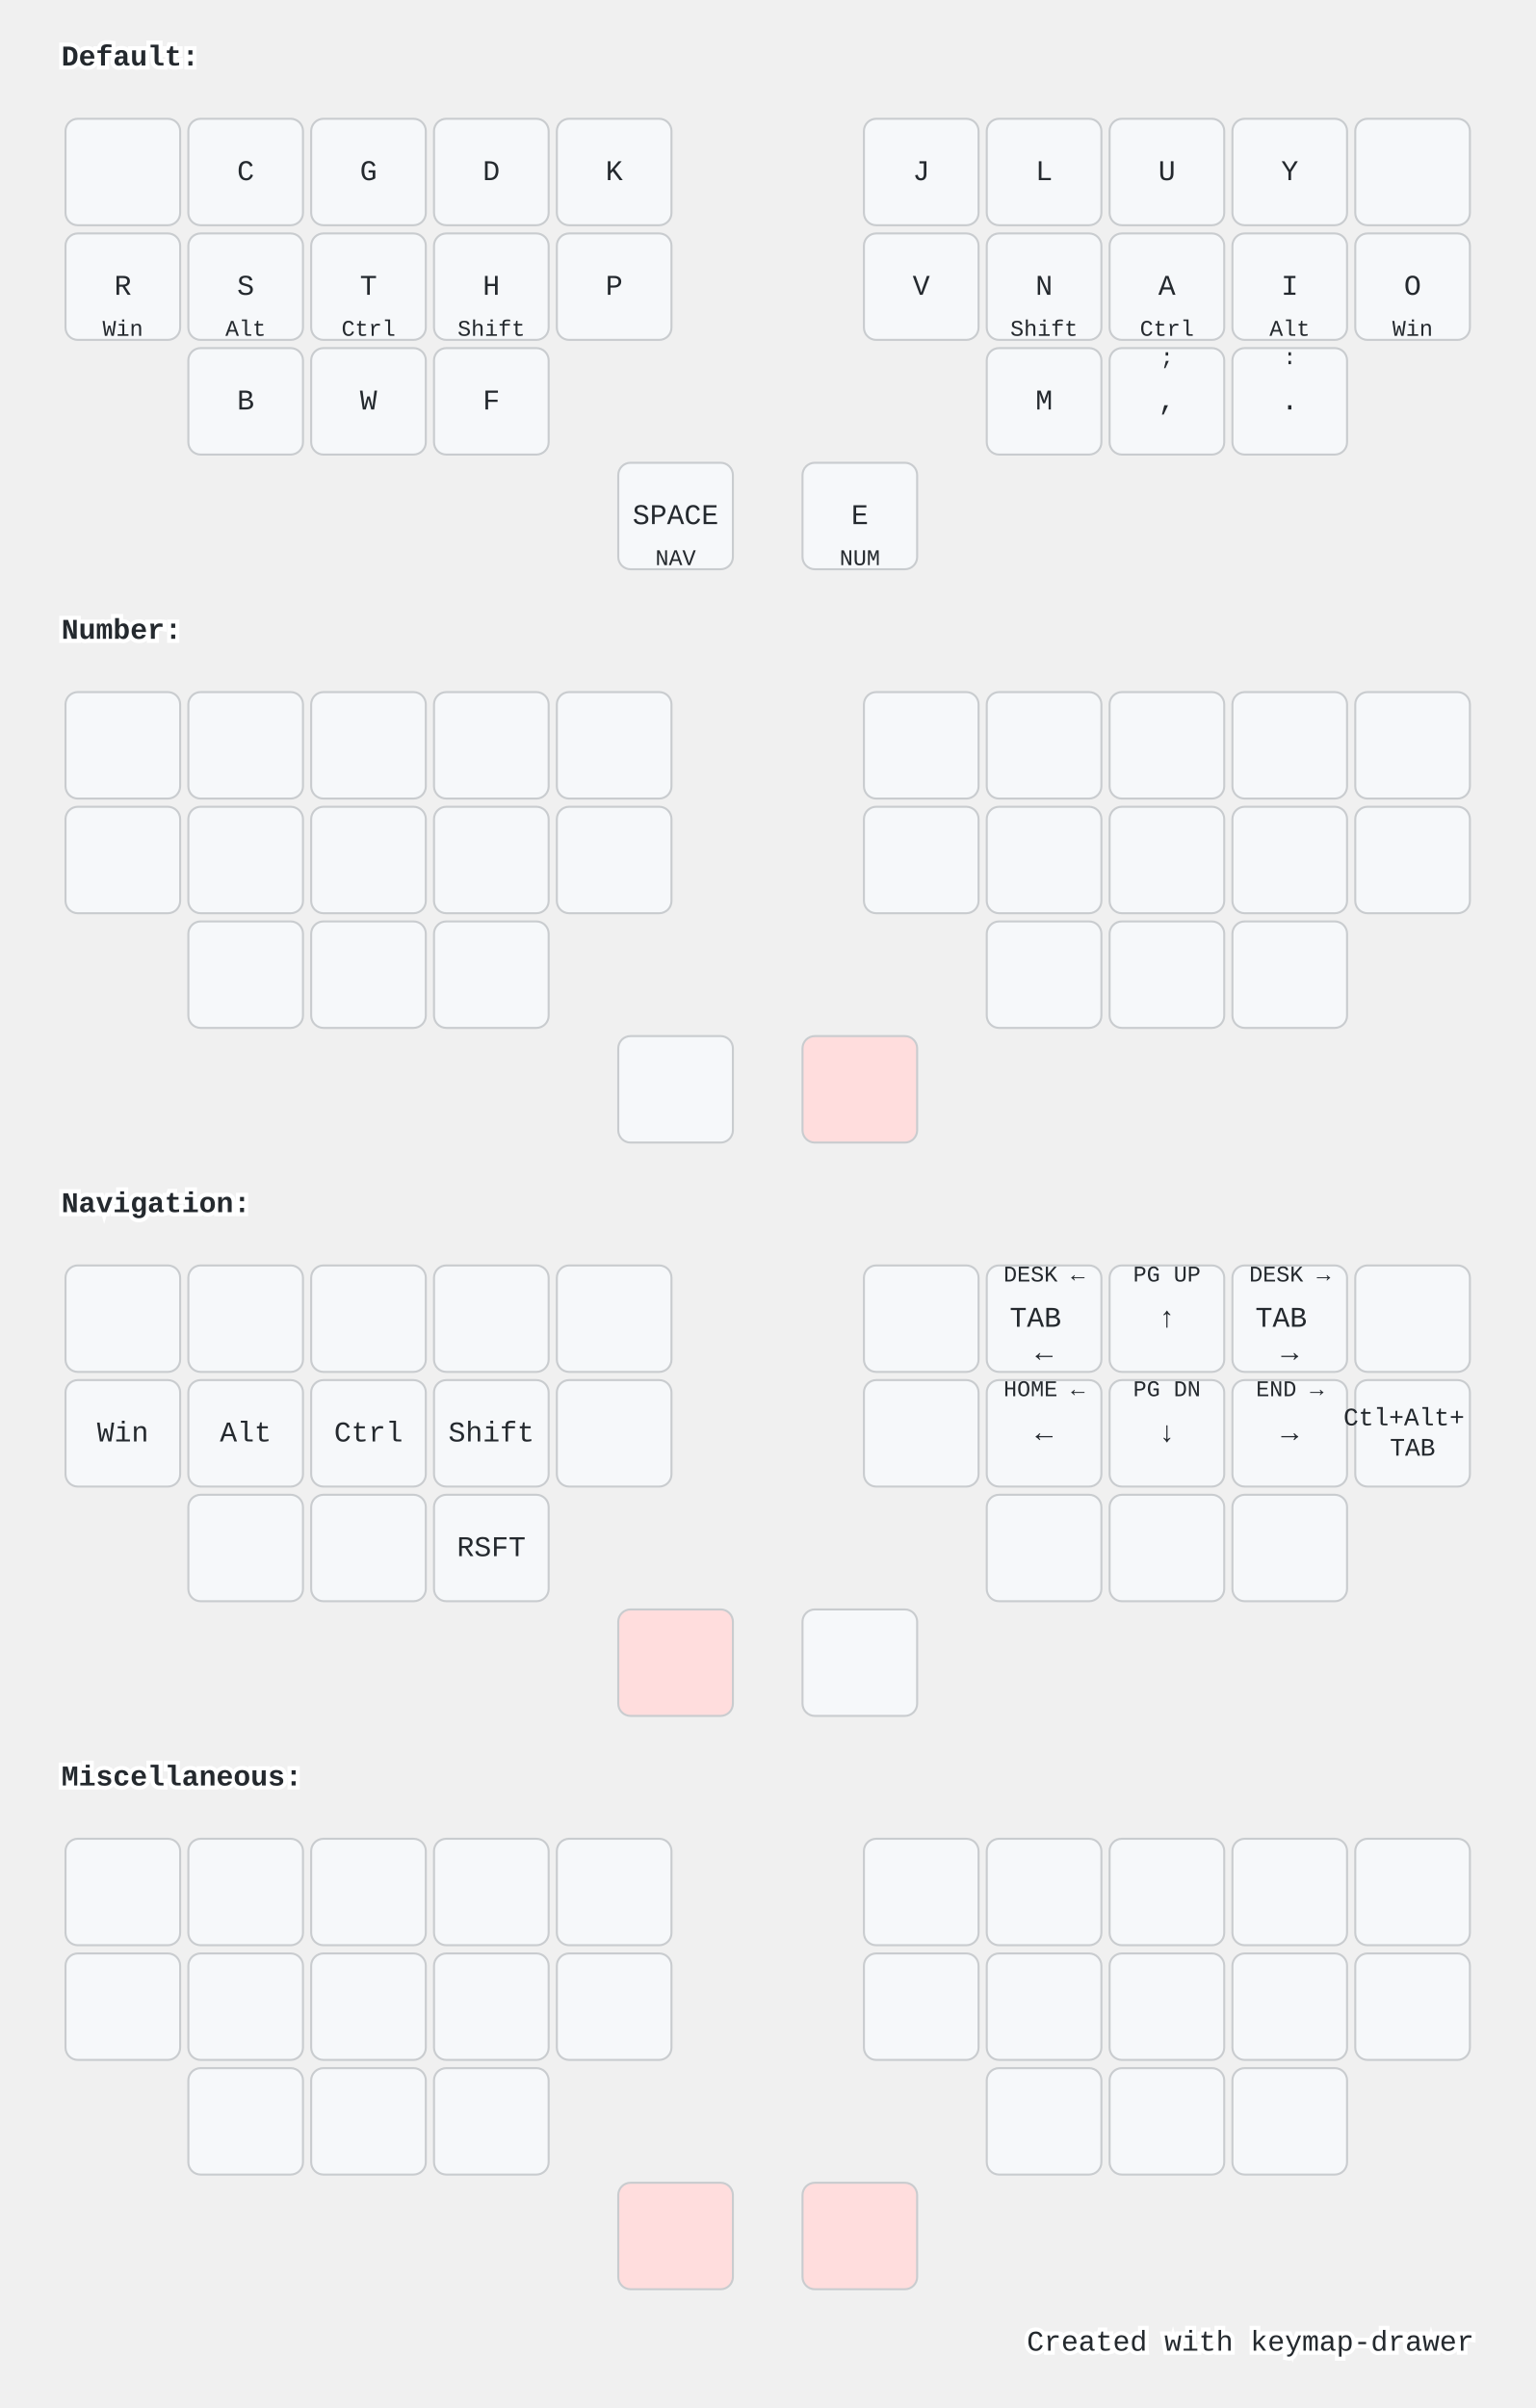
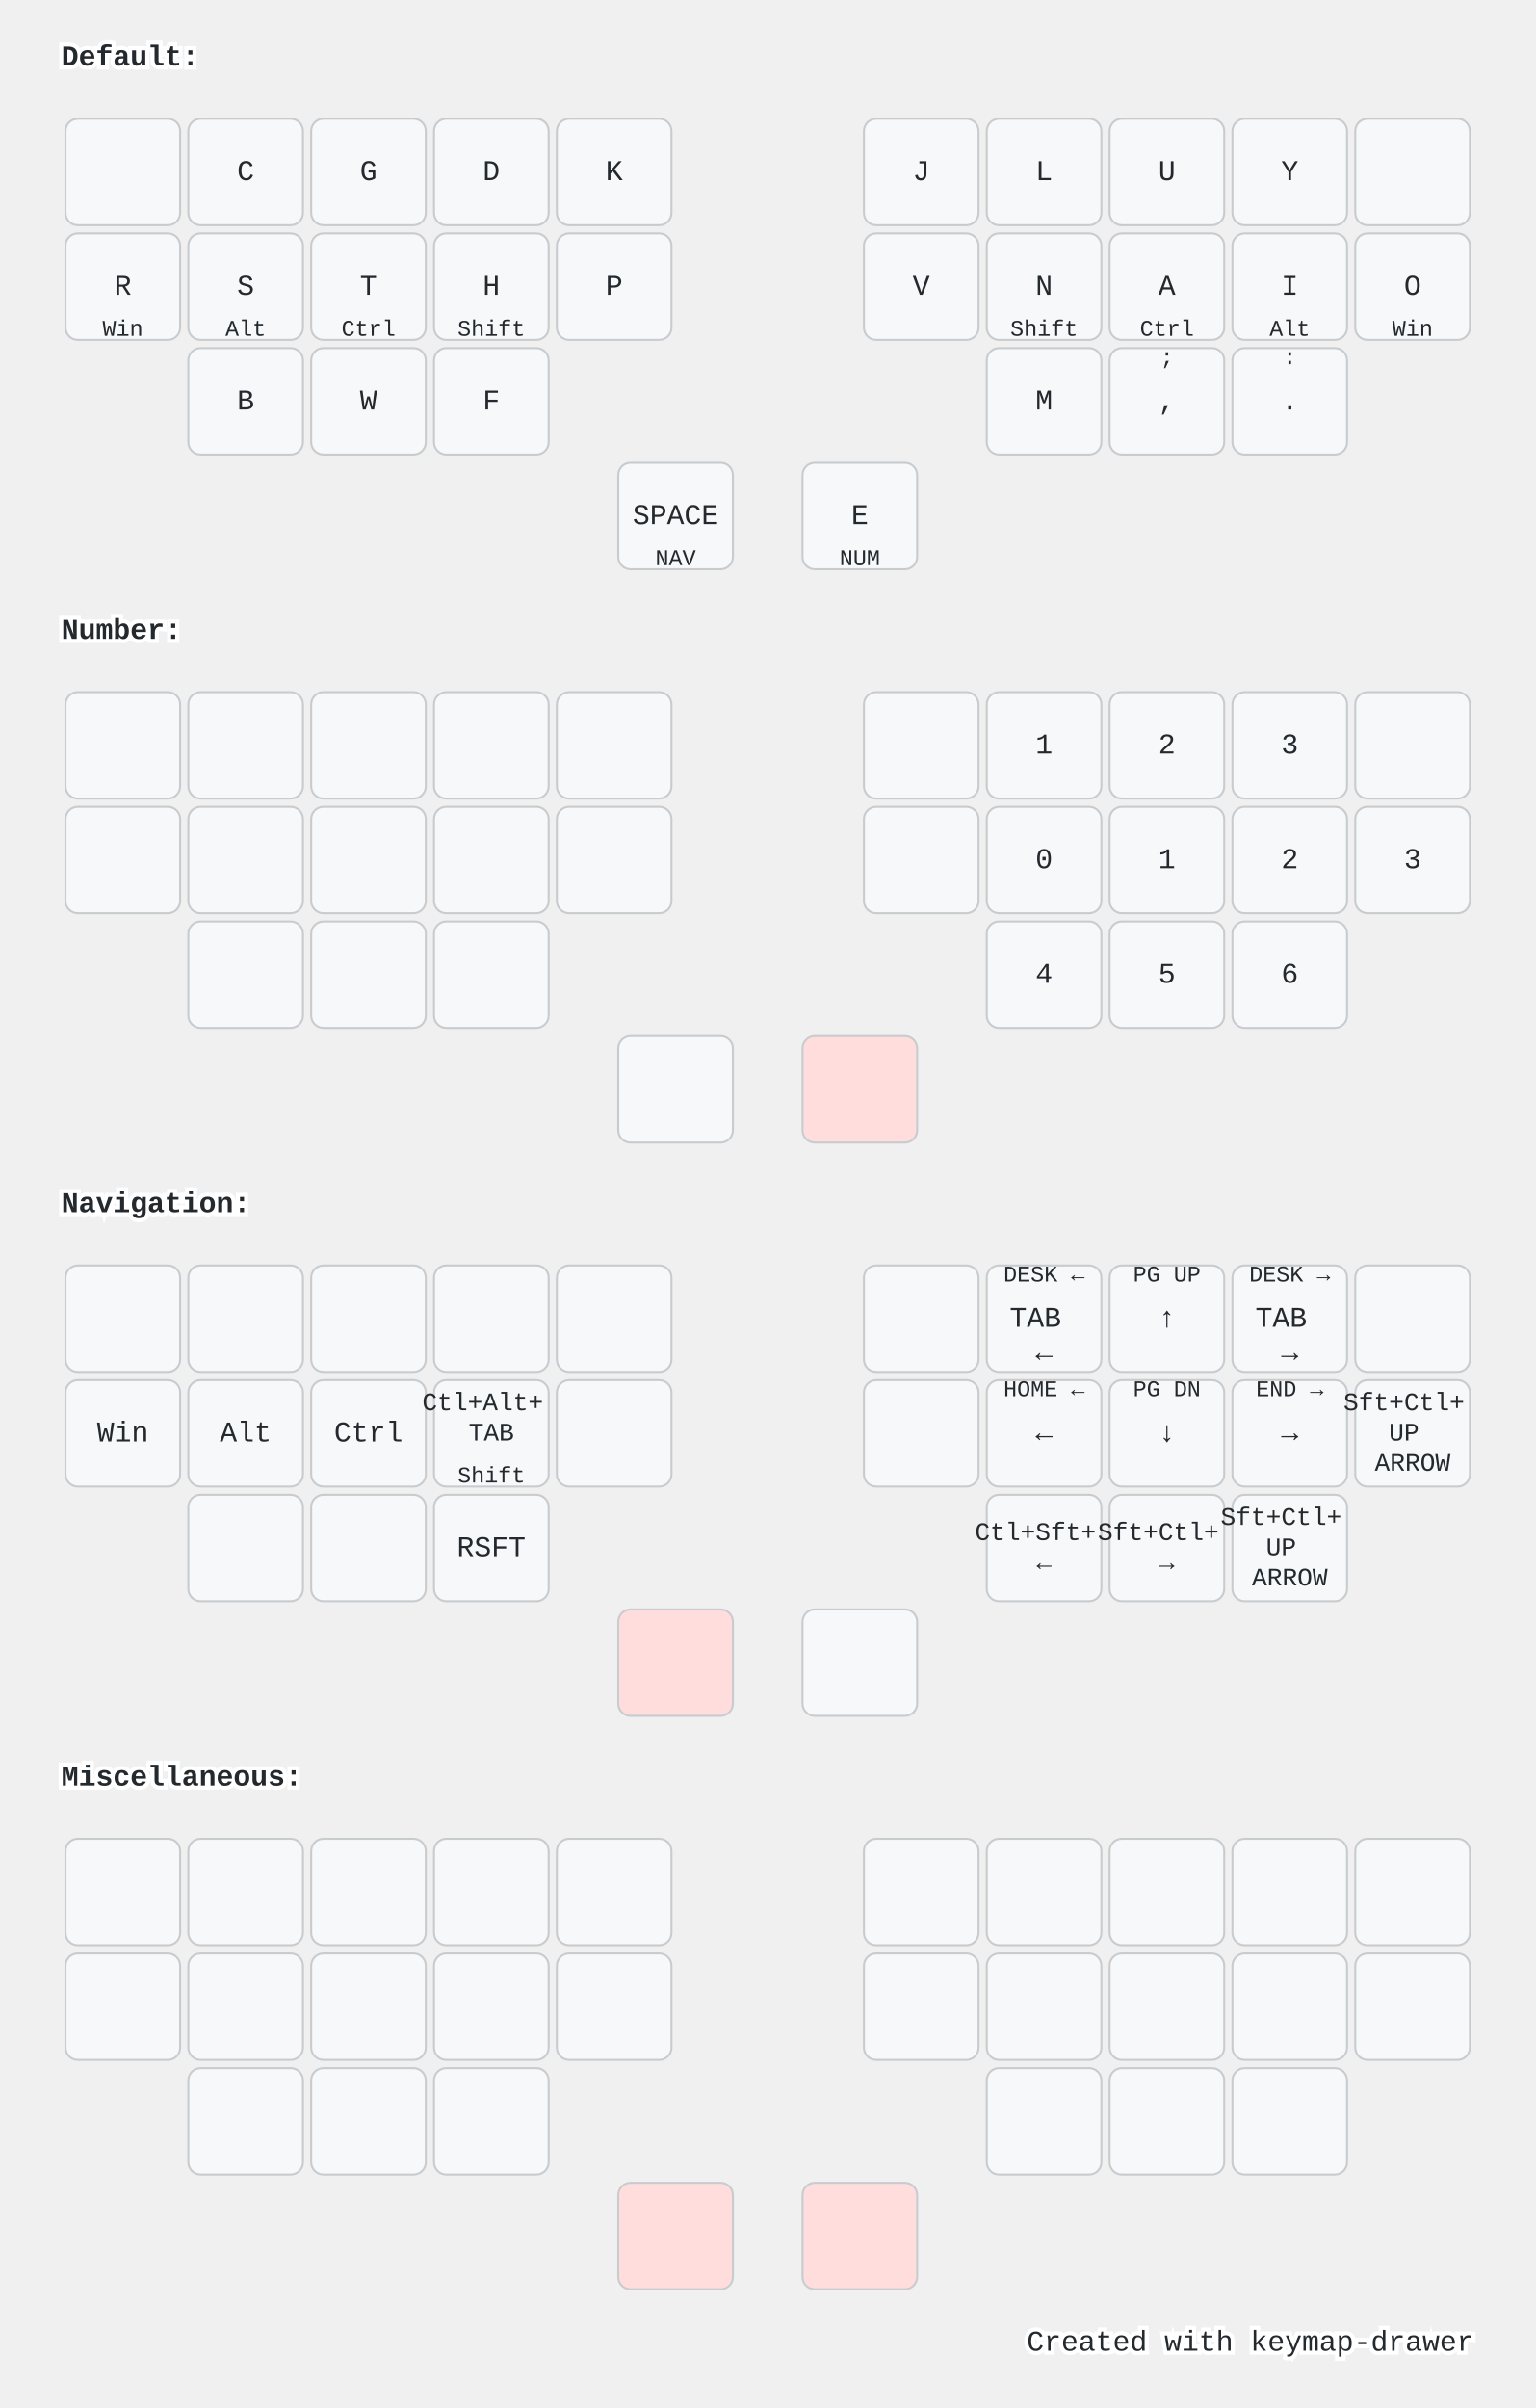
<svg xmlns="http://www.w3.org/2000/svg" width="750" height="1176" viewBox="0 0 750 1176" class="keymap">
  <style>/* inherit to force styles through use tags */
svg path {
    fill: inherit;
}

/* font and background color specifications */
svg.keymap {
    font-family: SFMono-Regular,Consolas,Liberation Mono,Menlo,monospace;
    font-size: 14px;
    font-kerning: normal;
    text-rendering: optimizeLegibility;
    fill: #24292e;
}

/* default key styling */
rect.key {
    fill: #f6f8fa;
}

rect.key, rect.combo {
    stroke: #c9cccf;
    stroke-width: 1;
}

/* default key side styling, only used is draw_key_sides is set */
rect.side {
    filter: brightness(90%);
}

/* color accent for combo boxes */
rect.combo, rect.combo-separate {
    fill: #cdf;
}

/* color accent for held keys */
rect.held, rect.combo.held {
    fill: #fdd;
}

/* color accent for ghost (optional) keys */
rect.ghost, rect.combo.ghost {
    stroke-dasharray: 4, 4;
    stroke-width: 2;
}

text {
    text-anchor: middle;
    dominant-baseline: middle;
}

/* styling for layer labels */
text.label {
    font-weight: bold;
    text-anchor: start;
    stroke: white;
    stroke-width: 4;
    paint-order: stroke;
}

/* styling for optional footer */
text.footer {
    text-anchor: end;
    dominant-baseline: auto;
    stroke: white;
    stroke-width: 4;
    paint-order: stroke;
}

/* styling for combo tap, and key hold/shifted label text */
text.combo, text.hold, text.shifted {
    font-size: 11px;
}

text.hold {
    text-anchor: middle;
    dominant-baseline: auto;
}

text.shifted {
    text-anchor: middle;
    dominant-baseline: hanging;
}

text.layer-activator {
    text-decoration: underline;
}

/* styling for hold/shifted label text in combo box */
text.combo.hold, text.combo.shifted {
    font-size: 8px;
}

/* lighter symbol for transparent keys */
text.trans {
    fill: #7b7e81;
}

/* styling for combo dendrons */
path.combo {
    stroke-width: 1;
    stroke: gray;
    fill: none;
}

/* Start Tabler Icons Cleanup */
/* cannot use height/width with glyphs */
.icon-tabler &gt; path {
    fill: inherit;
    stroke: inherit;
    stroke-width: 2;
}
/* hide tabler's default box */
.icon-tabler &gt; path[stroke="none"][fill="none"] {
    visibility: hidden;
}
/* End Tabler Icons Cleanup */
</style>
  <g transform="translate(30, 0)" class="layer-Default">
    <text x="0" y="28" class="label" id="Default">Default:</text>
    <g transform="translate(0, 56)">
      <g transform="translate(30, 28)" class="key keypos-0">
        <rect rx="6" ry="6" x="-28" y="-26" width="56" height="52" class="key" />
      </g>
      <g transform="translate(90, 28)" class="key keypos-1">
        <rect rx="6" ry="6" x="-28" y="-26" width="56" height="52" class="key" />
        <text x="0" y="0" class="key tap">C</text>
      </g>
      <g transform="translate(150, 28)" class="key keypos-2">
        <rect rx="6" ry="6" x="-28" y="-26" width="56" height="52" class="key" />
        <text x="0" y="0" class="key tap">G</text>
      </g>
      <g transform="translate(210, 28)" class="key keypos-3">
        <rect rx="6" ry="6" x="-28" y="-26" width="56" height="52" class="key" />
        <text x="0" y="0" class="key tap">D</text>
      </g>
      <g transform="translate(270, 28)" class="key keypos-4">
        <rect rx="6" ry="6" x="-28" y="-26" width="56" height="52" class="key" />
        <text x="0" y="0" class="key tap">K</text>
      </g>
      <g transform="translate(420, 28)" class="key keypos-5">
        <rect rx="6" ry="6" x="-28" y="-26" width="56" height="52" class="key" />
        <text x="0" y="0" class="key tap">J</text>
      </g>
      <g transform="translate(480, 28)" class="key keypos-6">
        <rect rx="6" ry="6" x="-28" y="-26" width="56" height="52" class="key" />
        <text x="0" y="0" class="key tap">L</text>
      </g>
      <g transform="translate(540, 28)" class="key keypos-7">
        <rect rx="6" ry="6" x="-28" y="-26" width="56" height="52" class="key" />
        <text x="0" y="0" class="key tap">U</text>
      </g>
      <g transform="translate(600, 28)" class="key keypos-8">
        <rect rx="6" ry="6" x="-28" y="-26" width="56" height="52" class="key" />
        <text x="0" y="0" class="key tap">Y</text>
      </g>
      <g transform="translate(660, 28)" class="key keypos-9">
        <rect rx="6" ry="6" x="-28" y="-26" width="56" height="52" class="key" />
      </g>
      <g transform="translate(30, 84)" class="key keypos-10">
        <rect rx="6" ry="6" x="-28" y="-26" width="56" height="52" class="key" />
        <text x="0" y="0" class="key tap">R</text>
        <text x="0" y="24" class="key hold">Win</text>
      </g>
      <g transform="translate(90, 84)" class="key keypos-11">
        <rect rx="6" ry="6" x="-28" y="-26" width="56" height="52" class="key" />
        <text x="0" y="0" class="key tap">S</text>
        <text x="0" y="24" class="key hold">Alt</text>
      </g>
      <g transform="translate(150, 84)" class="key keypos-12">
        <rect rx="6" ry="6" x="-28" y="-26" width="56" height="52" class="key" />
        <text x="0" y="0" class="key tap">T</text>
        <text x="0" y="24" class="key hold">Ctrl</text>
      </g>
      <g transform="translate(210, 84)" class="key keypos-13">
        <rect rx="6" ry="6" x="-28" y="-26" width="56" height="52" class="key" />
        <text x="0" y="0" class="key tap">H</text>
        <text x="0" y="24" class="key hold">Shift</text>
      </g>
      <g transform="translate(270, 84)" class="key keypos-14">
        <rect rx="6" ry="6" x="-28" y="-26" width="56" height="52" class="key" />
        <text x="0" y="0" class="key tap">P</text>
      </g>
      <g transform="translate(420, 84)" class="key keypos-15">
        <rect rx="6" ry="6" x="-28" y="-26" width="56" height="52" class="key" />
        <text x="0" y="0" class="key tap">V</text>
      </g>
      <g transform="translate(480, 84)" class="key keypos-16">
        <rect rx="6" ry="6" x="-28" y="-26" width="56" height="52" class="key" />
        <text x="0" y="0" class="key tap">N</text>
        <text x="0" y="24" class="key hold">Shift</text>
      </g>
      <g transform="translate(540, 84)" class="key keypos-17">
        <rect rx="6" ry="6" x="-28" y="-26" width="56" height="52" class="key" />
        <text x="0" y="0" class="key tap">A</text>
        <text x="0" y="24" class="key hold">Ctrl</text>
      </g>
      <g transform="translate(600, 84)" class="key keypos-18">
        <rect rx="6" ry="6" x="-28" y="-26" width="56" height="52" class="key" />
        <text x="0" y="0" class="key tap">I</text>
        <text x="0" y="24" class="key hold">Alt</text>
      </g>
      <g transform="translate(660, 84)" class="key keypos-19">
        <rect rx="6" ry="6" x="-28" y="-26" width="56" height="52" class="key" />
        <text x="0" y="0" class="key tap">O</text>
        <text x="0" y="24" class="key hold">Win</text>
      </g>
      <g transform="translate(90, 140)" class="key keypos-20">
        <rect rx="6" ry="6" x="-28" y="-26" width="56" height="52" class="key" />
        <text x="0" y="0" class="key tap">B</text>
      </g>
      <g transform="translate(150, 140)" class="key keypos-21">
        <rect rx="6" ry="6" x="-28" y="-26" width="56" height="52" class="key" />
        <text x="0" y="0" class="key tap">W</text>
      </g>
      <g transform="translate(210, 140)" class="key keypos-22">
        <rect rx="6" ry="6" x="-28" y="-26" width="56" height="52" class="key" />
        <text x="0" y="0" class="key tap">F</text>
      </g>
      <g transform="translate(480, 140)" class="key keypos-23">
        <rect rx="6" ry="6" x="-28" y="-26" width="56" height="52" class="key" />
        <text x="0" y="0" class="key tap">M</text>
      </g>
      <g transform="translate(540, 140)" class="key keypos-24">
        <rect rx="6" ry="6" x="-28" y="-26" width="56" height="52" class="key" />
        <text x="0" y="0" class="key tap">,</text>
        <text x="0" y="-24" class="key shifted">;</text>
      </g>
      <g transform="translate(600, 140)" class="key keypos-25">
        <rect rx="6" ry="6" x="-28" y="-26" width="56" height="52" class="key" />
        <text x="0" y="0" class="key tap">.</text>
        <text x="0" y="-24" class="key shifted">:</text>
      </g>
      <g transform="translate(300, 196)" class="key keypos-26">
        <rect rx="6" ry="6" x="-28" y="-26" width="56" height="52" class="key" />
        <text x="0" y="0" class="key tap">SPACE</text>
        <text x="0" y="24" class="key hold">NAV</text>
      </g>
      <g transform="translate(390, 196)" class="key keypos-27">
        <rect rx="6" ry="6" x="-28" y="-26" width="56" height="52" class="key" />
        <text x="0" y="0" class="key tap">E</text>
        <text x="0" y="24" class="key hold">NUM</text>
      </g>
    </g>
  </g>
  <g transform="translate(30, 280)" class="layer-Number">
    <text x="0" y="28" class="label" id="Number">Number:</text>
    <g transform="translate(0, 56)">
      <g transform="translate(30, 28)" class="key keypos-0">
        <rect rx="6" ry="6" x="-28" y="-26" width="56" height="52" class="key" />
      </g>
      <g transform="translate(90, 28)" class="key keypos-1">
        <rect rx="6" ry="6" x="-28" y="-26" width="56" height="52" class="key" />
      </g>
      <g transform="translate(150, 28)" class="key keypos-2">
        <rect rx="6" ry="6" x="-28" y="-26" width="56" height="52" class="key" />
      </g>
      <g transform="translate(210, 28)" class="key keypos-3">
        <rect rx="6" ry="6" x="-28" y="-26" width="56" height="52" class="key" />
      </g>
      <g transform="translate(270, 28)" class="key keypos-4">
        <rect rx="6" ry="6" x="-28" y="-26" width="56" height="52" class="key" />
      </g>
      <g transform="translate(420, 28)" class="key keypos-5">
        <rect rx="6" ry="6" x="-28" y="-26" width="56" height="52" class="key" />
      </g>
      <g transform="translate(480, 28)" class="key keypos-6">
        <rect rx="6" ry="6" x="-28" y="-26" width="56" height="52" class="key" />
+         <text x="0" y="0" class="key tap">1</text>
      </g>
      <g transform="translate(540, 28)" class="key keypos-7">
        <rect rx="6" ry="6" x="-28" y="-26" width="56" height="52" class="key" />
+         <text x="0" y="0" class="key tap">2</text>
      </g>
      <g transform="translate(600, 28)" class="key keypos-8">
        <rect rx="6" ry="6" x="-28" y="-26" width="56" height="52" class="key" />
+         <text x="0" y="0" class="key tap">3</text>
      </g>
      <g transform="translate(660, 28)" class="key keypos-9">
        <rect rx="6" ry="6" x="-28" y="-26" width="56" height="52" class="key" />
      </g>
      <g transform="translate(30, 84)" class="key keypos-10">
        <rect rx="6" ry="6" x="-28" y="-26" width="56" height="52" class="key" />
      </g>
      <g transform="translate(90, 84)" class="key keypos-11">
        <rect rx="6" ry="6" x="-28" y="-26" width="56" height="52" class="key" />
      </g>
      <g transform="translate(150, 84)" class="key keypos-12">
        <rect rx="6" ry="6" x="-28" y="-26" width="56" height="52" class="key" />
      </g>
      <g transform="translate(210, 84)" class="key keypos-13">
        <rect rx="6" ry="6" x="-28" y="-26" width="56" height="52" class="key" />
      </g>
      <g transform="translate(270, 84)" class="key keypos-14">
        <rect rx="6" ry="6" x="-28" y="-26" width="56" height="52" class="key" />
      </g>
      <g transform="translate(420, 84)" class="key keypos-15">
        <rect rx="6" ry="6" x="-28" y="-26" width="56" height="52" class="key" />
      </g>
      <g transform="translate(480, 84)" class="key keypos-16">
        <rect rx="6" ry="6" x="-28" y="-26" width="56" height="52" class="key" />
+         <text x="0" y="0" class="key tap">0</text>
      </g>
      <g transform="translate(540, 84)" class="key keypos-17">
        <rect rx="6" ry="6" x="-28" y="-26" width="56" height="52" class="key" />
+         <text x="0" y="0" class="key tap">1</text>
      </g>
      <g transform="translate(600, 84)" class="key keypos-18">
        <rect rx="6" ry="6" x="-28" y="-26" width="56" height="52" class="key" />
+         <text x="0" y="0" class="key tap">2</text>
      </g>
      <g transform="translate(660, 84)" class="key keypos-19">
        <rect rx="6" ry="6" x="-28" y="-26" width="56" height="52" class="key" />
+         <text x="0" y="0" class="key tap">3</text>
      </g>
      <g transform="translate(90, 140)" class="key keypos-20">
        <rect rx="6" ry="6" x="-28" y="-26" width="56" height="52" class="key" />
      </g>
      <g transform="translate(150, 140)" class="key keypos-21">
        <rect rx="6" ry="6" x="-28" y="-26" width="56" height="52" class="key" />
      </g>
      <g transform="translate(210, 140)" class="key keypos-22">
        <rect rx="6" ry="6" x="-28" y="-26" width="56" height="52" class="key" />
      </g>
      <g transform="translate(480, 140)" class="key keypos-23">
        <rect rx="6" ry="6" x="-28" y="-26" width="56" height="52" class="key" />
+         <text x="0" y="0" class="key tap">4</text>
      </g>
      <g transform="translate(540, 140)" class="key keypos-24">
        <rect rx="6" ry="6" x="-28" y="-26" width="56" height="52" class="key" />
+         <text x="0" y="0" class="key tap">5</text>
      </g>
      <g transform="translate(600, 140)" class="key keypos-25">
        <rect rx="6" ry="6" x="-28" y="-26" width="56" height="52" class="key" />
+         <text x="0" y="0" class="key tap">6</text>
      </g>
      <g transform="translate(300, 196)" class="key keypos-26">
        <rect rx="6" ry="6" x="-28" y="-26" width="56" height="52" class="key" />
      </g>
      <g transform="translate(390, 196)" class="key held keypos-27">
        <rect rx="6" ry="6" x="-28" y="-26" width="56" height="52" class="key held" />
      </g>
    </g>
  </g>
  <g transform="translate(30, 560)" class="layer-Navigation">
    <text x="0" y="28" class="label" id="Navigation">Navigation:</text>
    <g transform="translate(0, 56)">
      <g transform="translate(30, 28)" class="key keypos-0">
        <rect rx="6" ry="6" x="-28" y="-26" width="56" height="52" class="key" />
      </g>
      <g transform="translate(90, 28)" class="key keypos-1">
        <rect rx="6" ry="6" x="-28" y="-26" width="56" height="52" class="key" />
      </g>
      <g transform="translate(150, 28)" class="key keypos-2">
        <rect rx="6" ry="6" x="-28" y="-26" width="56" height="52" class="key" />
      </g>
      <g transform="translate(210, 28)" class="key keypos-3">
        <rect rx="6" ry="6" x="-28" y="-26" width="56" height="52" class="key" />
      </g>
      <g transform="translate(270, 28)" class="key keypos-4">
        <rect rx="6" ry="6" x="-28" y="-26" width="56" height="52" class="key" />
      </g>
      <g transform="translate(420, 28)" class="key keypos-5">
        <rect rx="6" ry="6" x="-28" y="-26" width="56" height="52" class="key" />
      </g>
      <g transform="translate(480, 28)" class="key keypos-6">
        <rect rx="6" ry="6" x="-28" y="-26" width="56" height="52" class="key" />
        <text x="0" y="0" class="key tap">
          <tspan x="0" dy="-0.0em">TAB</tspan>
          <tspan x="0" dy="1.2em">←</tspan>
        </text>
        <text x="0" y="-24" class="key shifted">DESK ←</text>
      </g>
      <g transform="translate(540, 28)" class="key keypos-7">
        <rect rx="6" ry="6" x="-28" y="-26" width="56" height="52" class="key" />
        <text x="0" y="0" class="key tap">↑</text>
        <text x="0" y="-24" class="key shifted">PG UP</text>
      </g>
      <g transform="translate(600, 28)" class="key keypos-8">
        <rect rx="6" ry="6" x="-28" y="-26" width="56" height="52" class="key" />
        <text x="0" y="0" class="key tap">
          <tspan x="0" dy="-0.0em">TAB</tspan>
          <tspan x="0" dy="1.2em">→</tspan>
        </text>
        <text x="0" y="-24" class="key shifted">DESK →</text>
      </g>
      <g transform="translate(660, 28)" class="key keypos-9">
        <rect rx="6" ry="6" x="-28" y="-26" width="56" height="52" class="key" />
      </g>
      <g transform="translate(30, 84)" class="key keypos-10">
        <rect rx="6" ry="6" x="-28" y="-26" width="56" height="52" class="key" />
        <text x="0" y="0" class="key tap">Win</text>
      </g>
      <g transform="translate(90, 84)" class="key keypos-11">
        <rect rx="6" ry="6" x="-28" y="-26" width="56" height="52" class="key" />
        <text x="0" y="0" class="key tap">Alt</text>
      </g>
      <g transform="translate(150, 84)" class="key keypos-12">
        <rect rx="6" ry="6" x="-28" y="-26" width="56" height="52" class="key" />
        <text x="0" y="0" class="key tap">Ctrl</text>
      </g>
      <g transform="translate(210, 84)" class="key keypos-13">
        <rect rx="6" ry="6" x="-28" y="-26" width="56" height="52" class="key" />
-         <text x="0" y="0" class="key tap">Shift</text>
+         <text x="0" y="0" class="key tap">
+           <tspan x="0" dy="-1.2em" style="font-size: 88%">Ctl+Alt+</tspan>
+           <tspan x="0" dy="1.2em" style="font-size: 88%">TAB</tspan>
+         </text>
+         <text x="0" y="24" class="key hold">Shift</text>
      </g>
      <g transform="translate(270, 84)" class="key keypos-14">
        <rect rx="6" ry="6" x="-28" y="-26" width="56" height="52" class="key" />
      </g>
      <g transform="translate(420, 84)" class="key keypos-15">
        <rect rx="6" ry="6" x="-28" y="-26" width="56" height="52" class="key" />
      </g>
      <g transform="translate(480, 84)" class="key keypos-16">
        <rect rx="6" ry="6" x="-28" y="-26" width="56" height="52" class="key" />
        <text x="0" y="0" class="key tap">←</text>
        <text x="0" y="-24" class="key shifted">HOME ←</text>
      </g>
      <g transform="translate(540, 84)" class="key keypos-17">
        <rect rx="6" ry="6" x="-28" y="-26" width="56" height="52" class="key" />
        <text x="0" y="0" class="key tap">↓</text>
        <text x="0" y="-24" class="key shifted">PG DN</text>
      </g>
      <g transform="translate(600, 84)" class="key keypos-18">
        <rect rx="6" ry="6" x="-28" y="-26" width="56" height="52" class="key" />
        <text x="0" y="0" class="key tap">→</text>
        <text x="0" y="-24" class="key shifted">END →</text>
      </g>
      <g transform="translate(660, 84)" class="key keypos-19">
        <rect rx="6" ry="6" x="-28" y="-26" width="56" height="52" class="key" />
        <text x="0" y="0" class="key tap">
-           <tspan x="0" dy="-0.6em" style="font-size: 88%">Ctl+Alt+</tspan>
-           <tspan x="0" dy="1.2em" style="font-size: 88%">TAB</tspan>
+           <tspan x="0" dy="-1.2em" style="font-size: 88%">Sft+Ctl+</tspan>
+           <tspan x="0" dy="1.2em" style="font-size: 88%">UP</tspan>
+           <tspan x="0" dy="1.2em" style="font-size: 88%">ARROW</tspan>
        </text>
      </g>
      <g transform="translate(90, 140)" class="key keypos-20">
        <rect rx="6" ry="6" x="-28" y="-26" width="56" height="52" class="key" />
      </g>
      <g transform="translate(150, 140)" class="key keypos-21">
        <rect rx="6" ry="6" x="-28" y="-26" width="56" height="52" class="key" />
      </g>
      <g transform="translate(210, 140)" class="key keypos-22">
        <rect rx="6" ry="6" x="-28" y="-26" width="56" height="52" class="key" />
        <text x="0" y="0" class="key tap">RSFT</text>
      </g>
      <g transform="translate(480, 140)" class="key keypos-23">
        <rect rx="6" ry="6" x="-28" y="-26" width="56" height="52" class="key" />
+         <text x="0" y="0" class="key tap">
+           <tspan x="0" dy="-0.6em" style="font-size: 88%">Ctl+Sft+</tspan>
+           <tspan x="0" dy="1.2em" style="font-size: 88%">←</tspan>
+         </text>
      </g>
      <g transform="translate(540, 140)" class="key keypos-24">
        <rect rx="6" ry="6" x="-28" y="-26" width="56" height="52" class="key" />
+         <text x="0" y="0" class="key tap">
+           <tspan x="0" dy="-0.6em" style="font-size: 88%">Sft+Ctl+</tspan>
+           <tspan x="0" dy="1.2em" style="font-size: 88%">→</tspan>
+         </text>
      </g>
      <g transform="translate(600, 140)" class="key keypos-25">
        <rect rx="6" ry="6" x="-28" y="-26" width="56" height="52" class="key" />
+         <text x="0" y="0" class="key tap">
+           <tspan x="0" dy="-1.2em" style="font-size: 88%">Sft+Ctl+</tspan>
+           <tspan x="0" dy="1.2em" style="font-size: 88%">UP</tspan>
+           <tspan x="0" dy="1.2em" style="font-size: 88%">ARROW</tspan>
+         </text>
      </g>
      <g transform="translate(300, 196)" class="key held keypos-26">
        <rect rx="6" ry="6" x="-28" y="-26" width="56" height="52" class="key held" />
      </g>
      <g transform="translate(390, 196)" class="key keypos-27">
        <rect rx="6" ry="6" x="-28" y="-26" width="56" height="52" class="key" />
      </g>
    </g>
  </g>
  <g transform="translate(30, 840)" class="layer-Miscellaneous">
    <text x="0" y="28" class="label" id="Miscellaneous">Miscellaneous:</text>
    <g transform="translate(0, 56)">
      <g transform="translate(30, 28)" class="key keypos-0">
        <rect rx="6" ry="6" x="-28" y="-26" width="56" height="52" class="key" />
      </g>
      <g transform="translate(90, 28)" class="key keypos-1">
        <rect rx="6" ry="6" x="-28" y="-26" width="56" height="52" class="key" />
      </g>
      <g transform="translate(150, 28)" class="key keypos-2">
        <rect rx="6" ry="6" x="-28" y="-26" width="56" height="52" class="key" />
      </g>
      <g transform="translate(210, 28)" class="key keypos-3">
        <rect rx="6" ry="6" x="-28" y="-26" width="56" height="52" class="key" />
      </g>
      <g transform="translate(270, 28)" class="key keypos-4">
        <rect rx="6" ry="6" x="-28" y="-26" width="56" height="52" class="key" />
      </g>
      <g transform="translate(420, 28)" class="key keypos-5">
        <rect rx="6" ry="6" x="-28" y="-26" width="56" height="52" class="key" />
      </g>
      <g transform="translate(480, 28)" class="key keypos-6">
        <rect rx="6" ry="6" x="-28" y="-26" width="56" height="52" class="key" />
      </g>
      <g transform="translate(540, 28)" class="key keypos-7">
        <rect rx="6" ry="6" x="-28" y="-26" width="56" height="52" class="key" />
      </g>
      <g transform="translate(600, 28)" class="key keypos-8">
        <rect rx="6" ry="6" x="-28" y="-26" width="56" height="52" class="key" />
      </g>
      <g transform="translate(660, 28)" class="key keypos-9">
        <rect rx="6" ry="6" x="-28" y="-26" width="56" height="52" class="key" />
      </g>
      <g transform="translate(30, 84)" class="key keypos-10">
        <rect rx="6" ry="6" x="-28" y="-26" width="56" height="52" class="key" />
      </g>
      <g transform="translate(90, 84)" class="key keypos-11">
        <rect rx="6" ry="6" x="-28" y="-26" width="56" height="52" class="key" />
      </g>
      <g transform="translate(150, 84)" class="key keypos-12">
        <rect rx="6" ry="6" x="-28" y="-26" width="56" height="52" class="key" />
      </g>
      <g transform="translate(210, 84)" class="key keypos-13">
        <rect rx="6" ry="6" x="-28" y="-26" width="56" height="52" class="key" />
      </g>
      <g transform="translate(270, 84)" class="key keypos-14">
        <rect rx="6" ry="6" x="-28" y="-26" width="56" height="52" class="key" />
      </g>
      <g transform="translate(420, 84)" class="key keypos-15">
        <rect rx="6" ry="6" x="-28" y="-26" width="56" height="52" class="key" />
      </g>
      <g transform="translate(480, 84)" class="key keypos-16">
        <rect rx="6" ry="6" x="-28" y="-26" width="56" height="52" class="key" />
      </g>
      <g transform="translate(540, 84)" class="key keypos-17">
        <rect rx="6" ry="6" x="-28" y="-26" width="56" height="52" class="key" />
      </g>
      <g transform="translate(600, 84)" class="key keypos-18">
        <rect rx="6" ry="6" x="-28" y="-26" width="56" height="52" class="key" />
      </g>
      <g transform="translate(660, 84)" class="key keypos-19">
        <rect rx="6" ry="6" x="-28" y="-26" width="56" height="52" class="key" />
      </g>
      <g transform="translate(90, 140)" class="key keypos-20">
        <rect rx="6" ry="6" x="-28" y="-26" width="56" height="52" class="key" />
      </g>
      <g transform="translate(150, 140)" class="key keypos-21">
        <rect rx="6" ry="6" x="-28" y="-26" width="56" height="52" class="key" />
      </g>
      <g transform="translate(210, 140)" class="key keypos-22">
        <rect rx="6" ry="6" x="-28" y="-26" width="56" height="52" class="key" />
      </g>
      <g transform="translate(480, 140)" class="key keypos-23">
        <rect rx="6" ry="6" x="-28" y="-26" width="56" height="52" class="key" />
      </g>
      <g transform="translate(540, 140)" class="key keypos-24">
        <rect rx="6" ry="6" x="-28" y="-26" width="56" height="52" class="key" />
      </g>
      <g transform="translate(600, 140)" class="key keypos-25">
        <rect rx="6" ry="6" x="-28" y="-26" width="56" height="52" class="key" />
      </g>
      <g transform="translate(300, 196)" class="key held keypos-26">
        <rect rx="6" ry="6" x="-28" y="-26" width="56" height="52" class="key held" />
      </g>
      <g transform="translate(390, 196)" class="key held keypos-27">
        <rect rx="6" ry="6" x="-28" y="-26" width="56" height="52" class="key held" />
      </g>
    </g>
  </g>
  <text x="720.0" y="1148.0" class="footer">Created with <a href="https://github.com/caksoylar/keymap-drawer">keymap-drawer</a>
  </text>
</svg>
